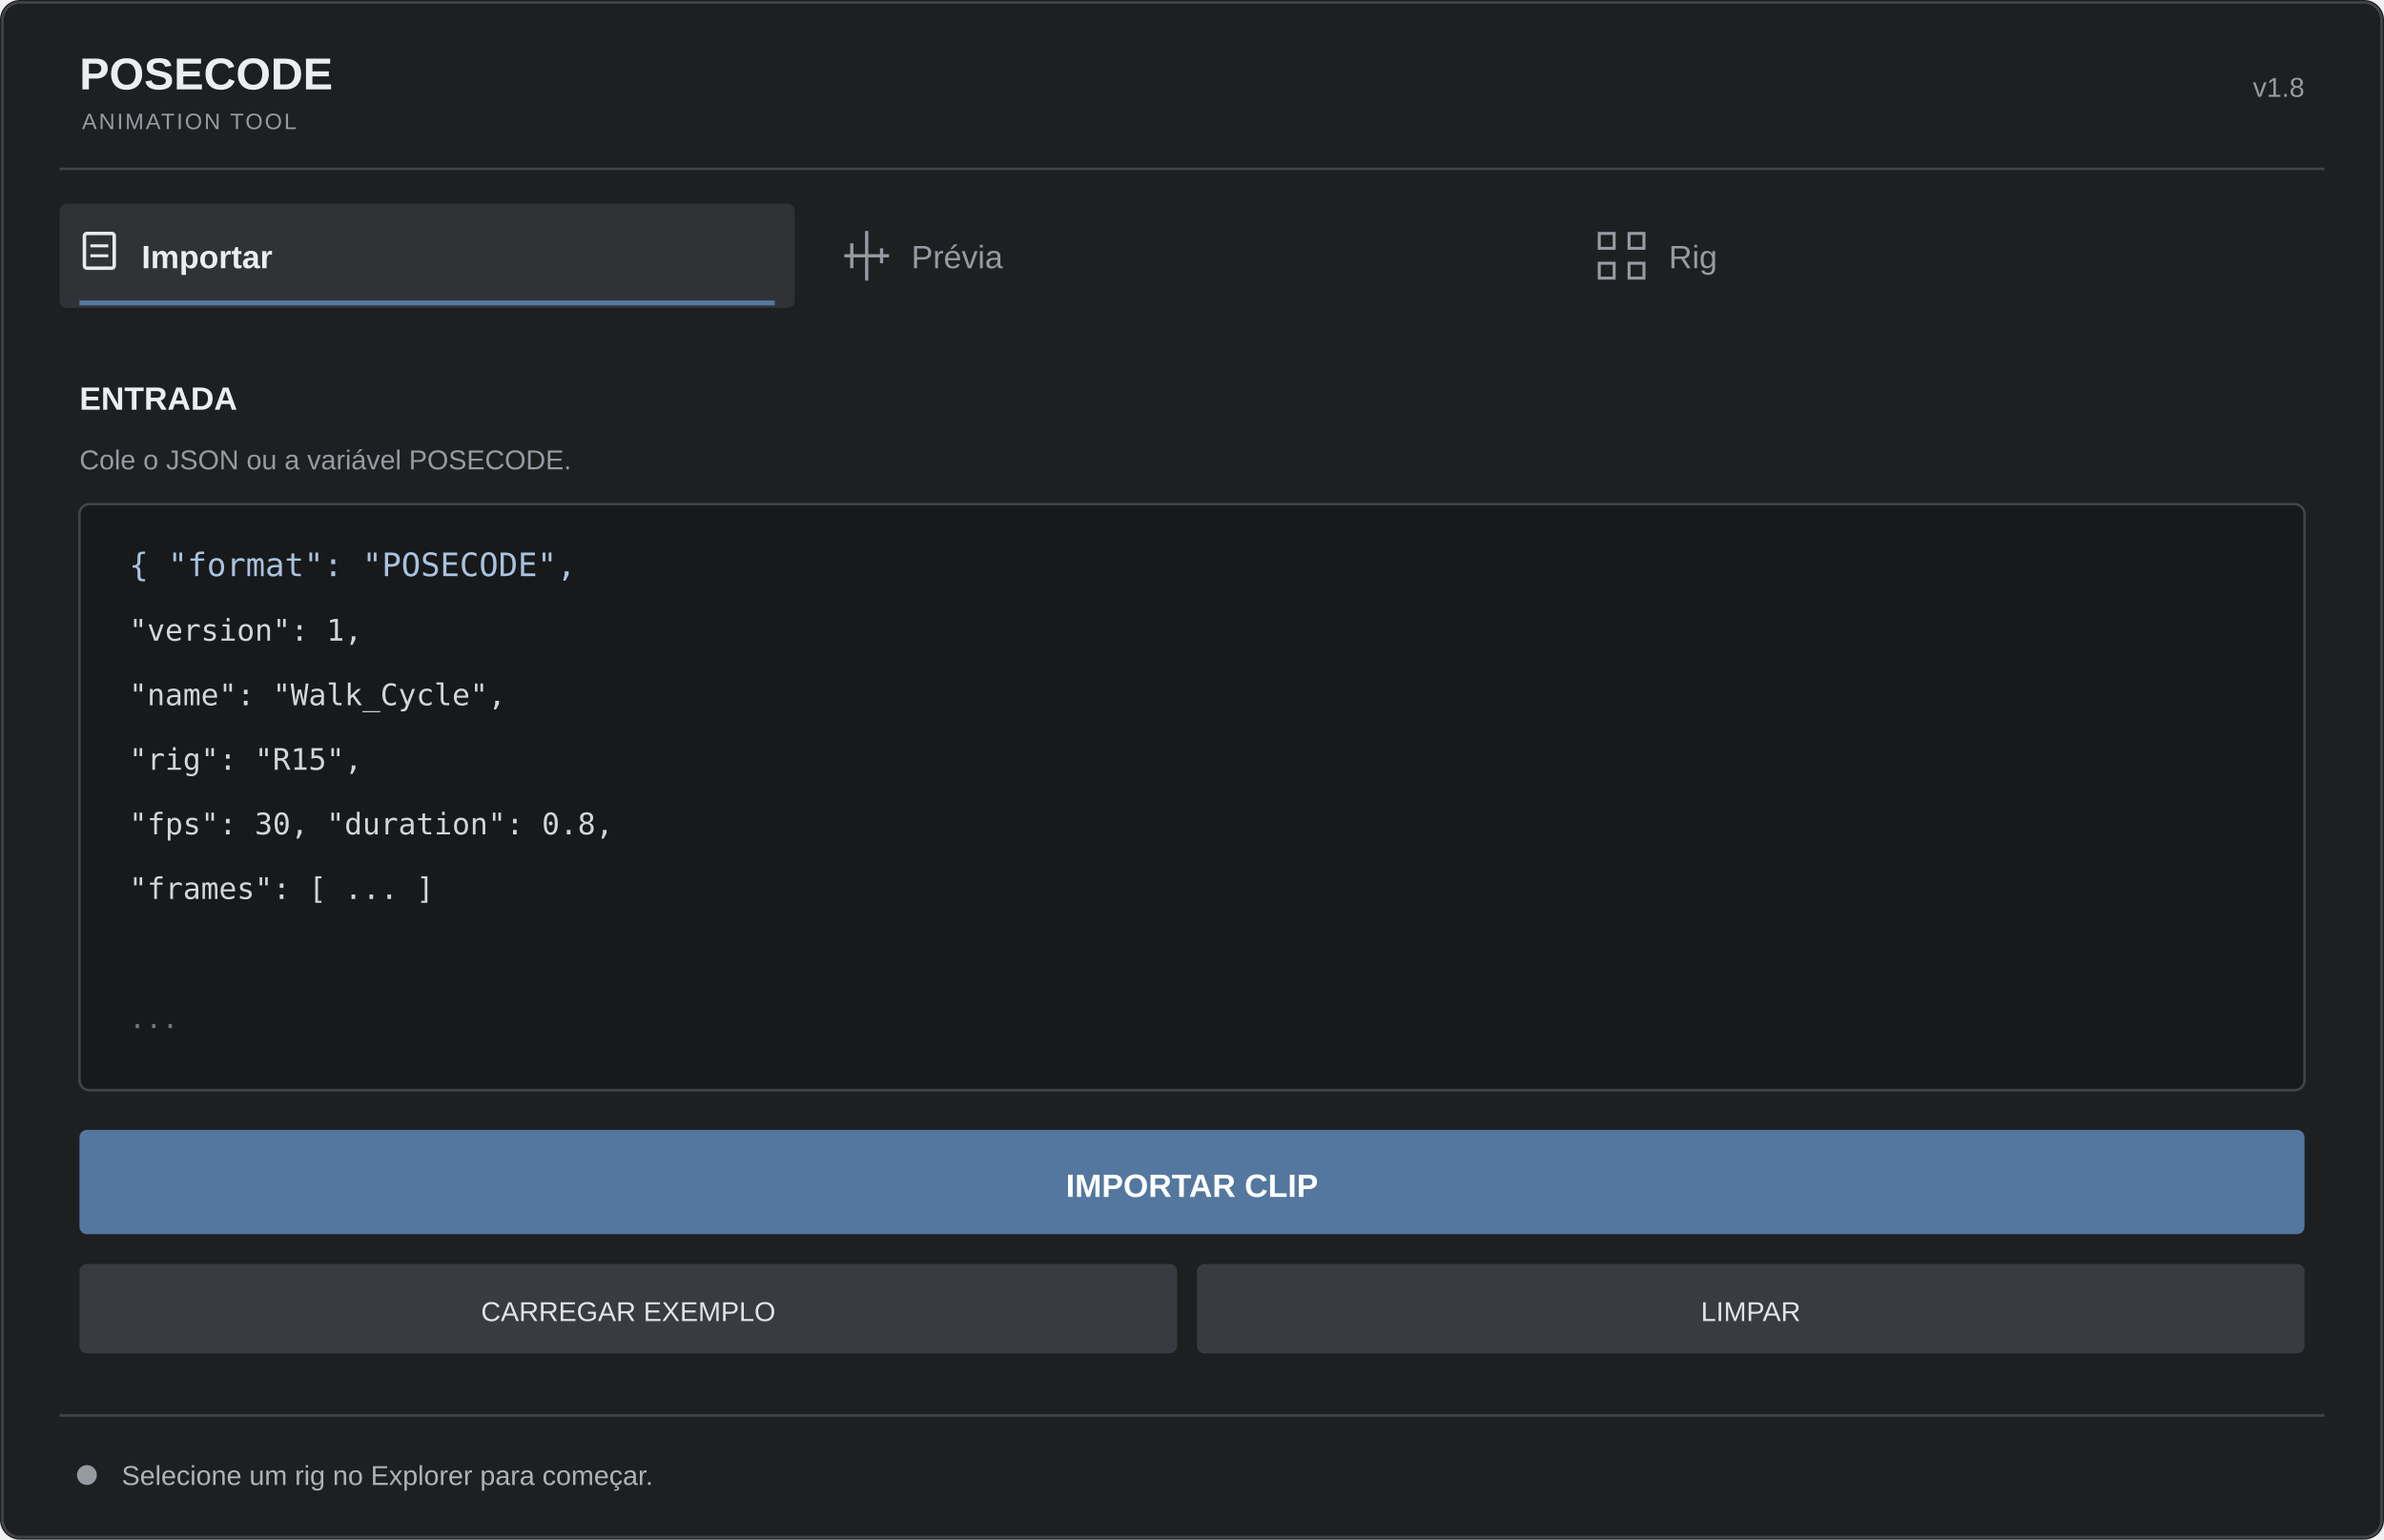
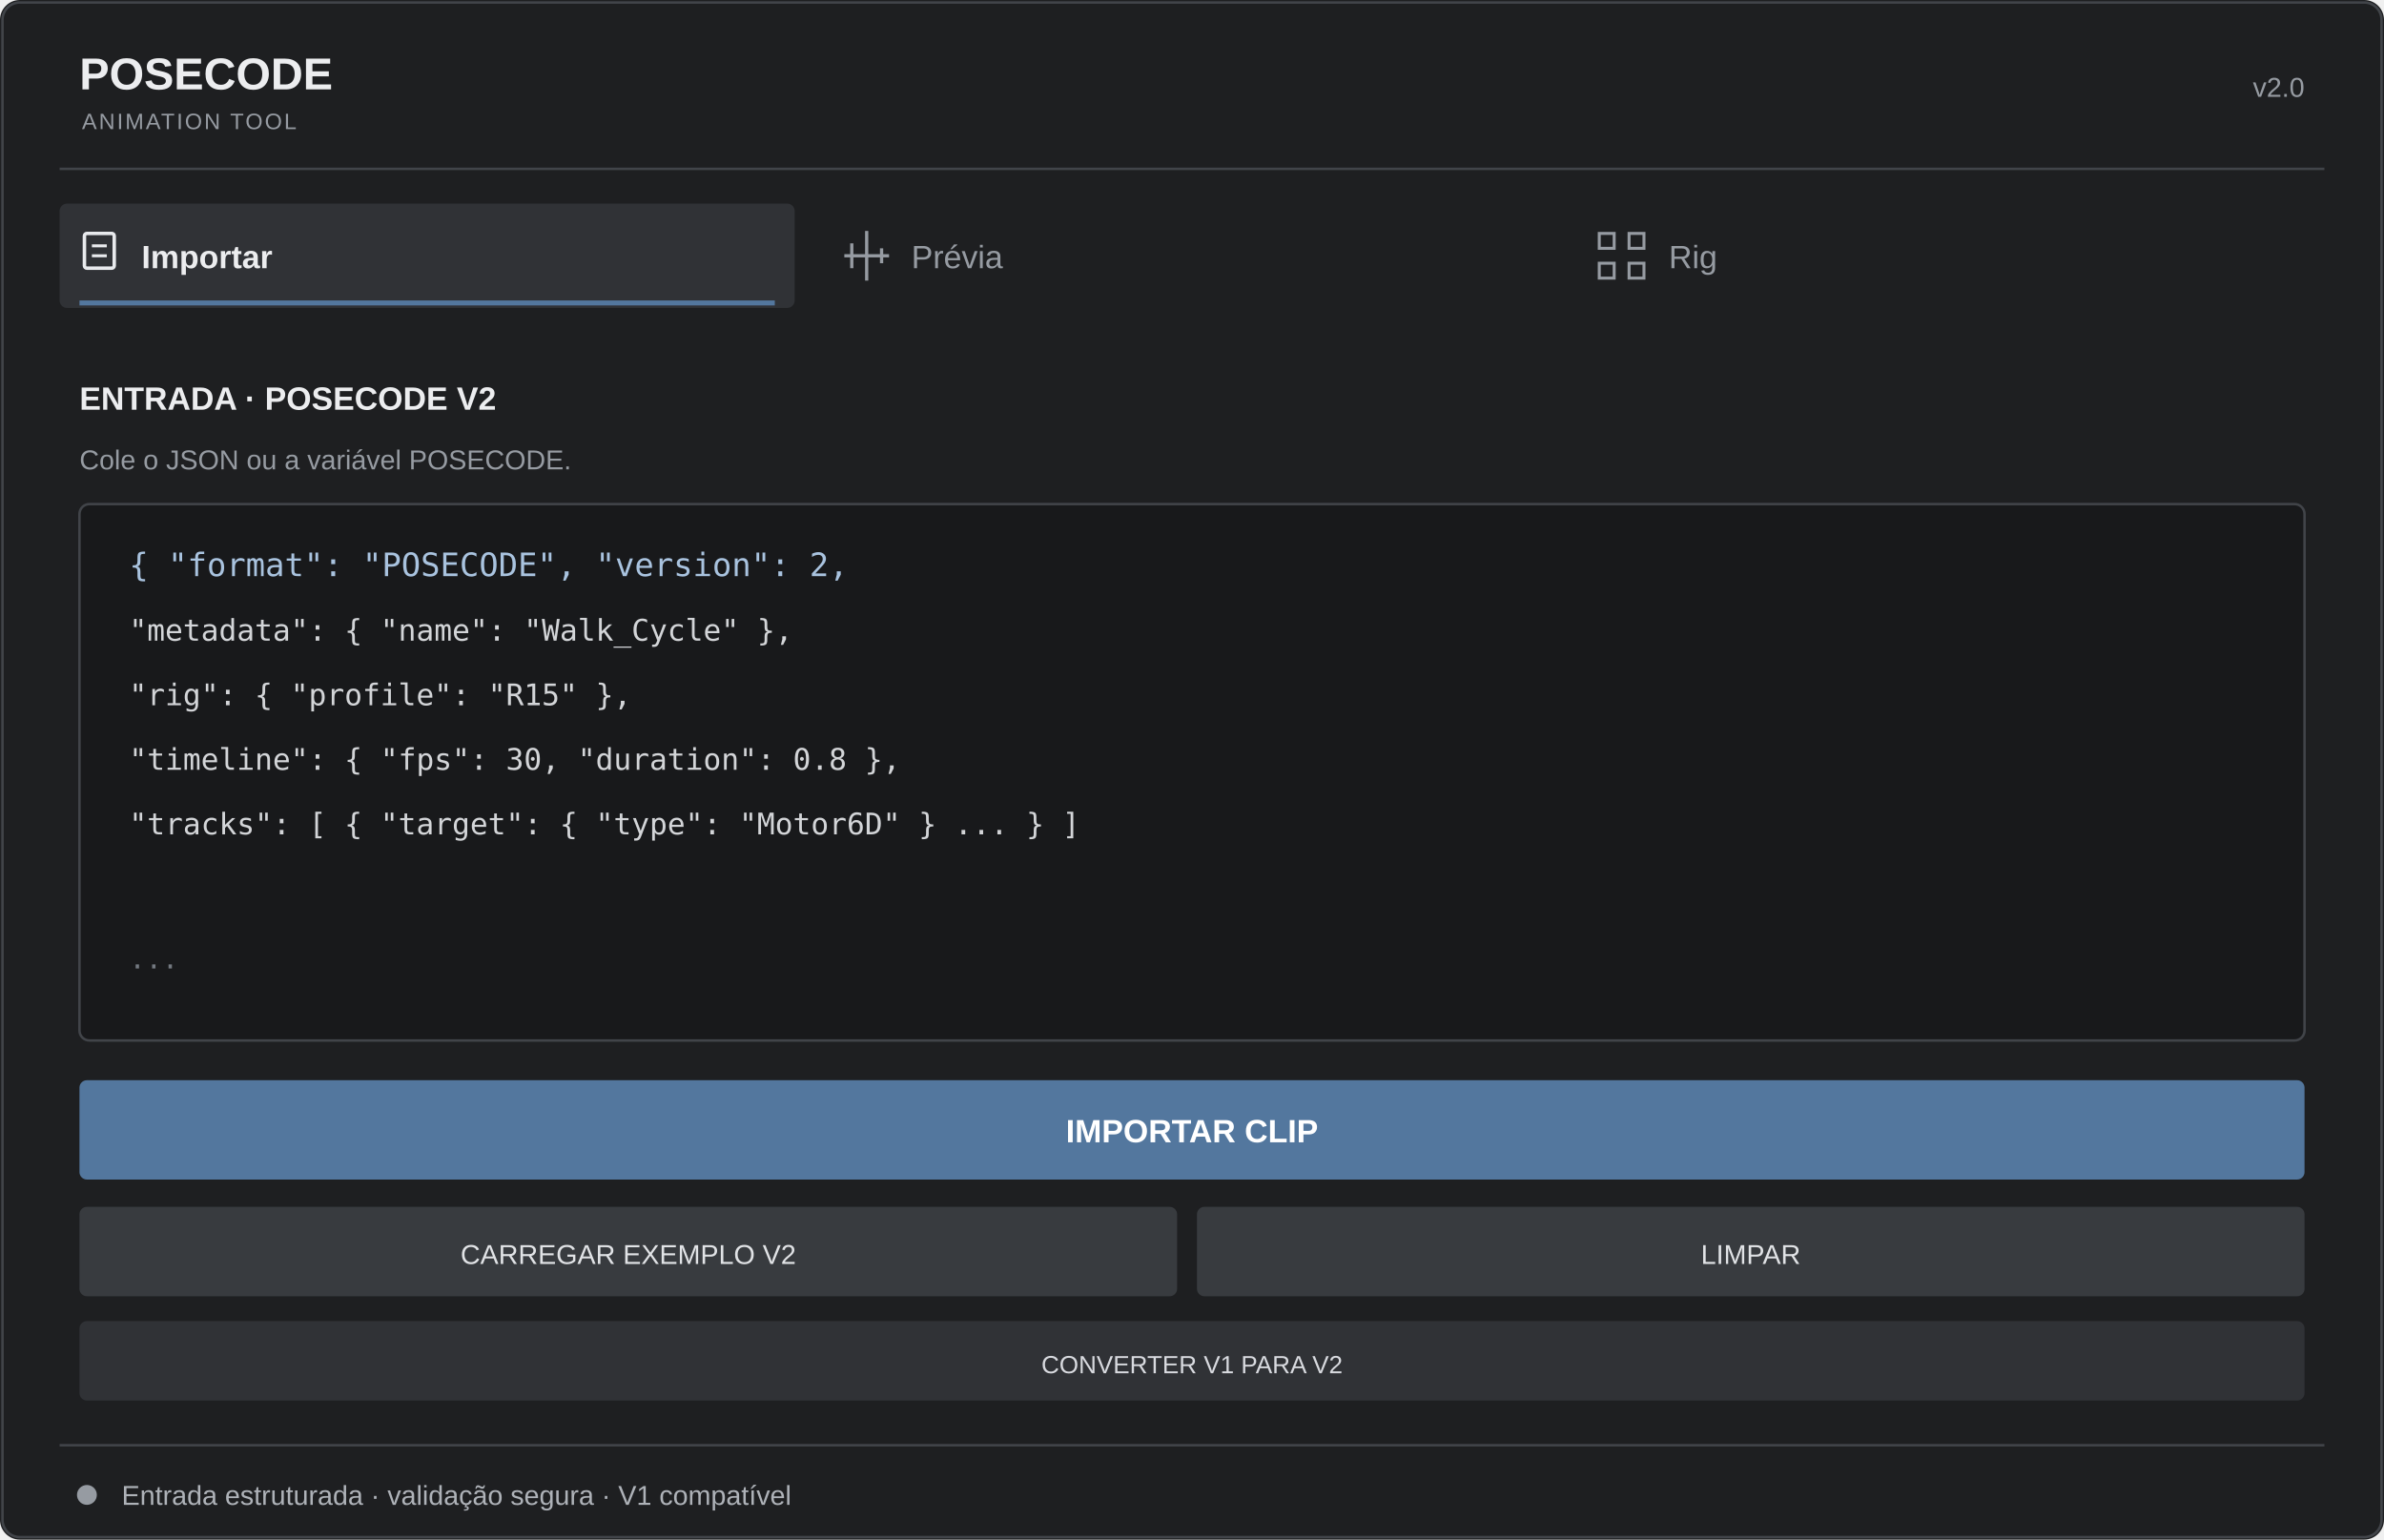
<svg xmlns="http://www.w3.org/2000/svg" width="960" height="620" viewBox="0 0 960 620" fill="none">
  <rect width="960" height="620" rx="8" fill="#1E1F21" />
  <rect x="1" y="1" width="958" height="618" rx="7" stroke="#414449" />
  <text x="32" y="36" fill="#ECEDEF" font-family="Arial,sans-serif" font-size="18" font-weight="700">POSECODE</text>
  <text x="33" y="52" fill="#969BA2" font-family="Arial,sans-serif" font-size="9" letter-spacing=".8">ANIMATION TOOL</text>
-   <text x="928" y="39" text-anchor="end" fill="#969BA2" font-family="Arial,sans-serif" font-size="11">v1.8</text>
+   <text x="928" y="39" text-anchor="end" fill="#969BA2" font-family="Arial,sans-serif" font-size="11">v2.0</text>
  <path d="M24 68H936" stroke="#414449" />
  <rect x="24" y="82" width="296" height="42" rx="3" fill="#303236" />
  <rect x="34" y="94" width="12" height="14" rx="1" stroke="#E8EAED" stroke-width="1.4" />
-   <path d="M37 99H43M37 103H43" stroke="#E8EAED" stroke-width="1.2" stroke-linecap="square" />
+   <path d="M37 99H43M37 103H43" stroke="#E8EAED" stroke-width="1.2" />
  <text x="57" y="108" fill="#ECEDEF" font-family="Arial,sans-serif" font-size="13" font-weight="600">Importar</text>
  <rect x="330" y="82" width="296" height="42" rx="3" fill="#1E1F21" />
  <path d="M340 103H358M343 98V108M349 93V113M355 100V106" stroke="#969BA2" stroke-width="1.3" />
  <text x="367" y="108" fill="#969BA2" font-family="Arial,sans-serif" font-size="13">Prévia</text>
  <rect x="632" y="82" width="304" height="42" rx="3" fill="#1E1F21" />
  <path d="M644 94H650V100H644ZM656 94H662V100H656ZM644 106H650V112H644ZM656 106H662V112H656Z" stroke="#969BA2" stroke-width="1.2" fill="none" />
  <text x="672" y="108" fill="#969BA2" font-family="Arial,sans-serif" font-size="13">Rig</text>
  <rect x="32" y="121" width="280" height="2" fill="#53779E" />
-   <text x="32" y="165" fill="#ECEDEF" font-family="Arial,sans-serif" font-size="13" font-weight="600">ENTRADA</text>
+   <text x="32" y="165" fill="#ECEDEF" font-family="Arial,sans-serif" font-size="13" font-weight="600">ENTRADA · POSECODE V2</text>
  <text x="32" y="189" fill="#969BA2" font-family="Arial,sans-serif" font-size="11">Cole o JSON ou a variável POSECODE.</text>
-   <rect x="32" y="203" width="896" height="236" rx="4" fill="#18191B" stroke="#414449" />
-   <text x="52" y="232" fill="#A9C3DF" font-family="monospace" font-size="13">{ "format": "POSECODE",</text>
-   <text x="52" y="258" fill="#D3D5D8" font-family="monospace" font-size="12">  "version": 1,</text>
-   <text x="52" y="284" fill="#D3D5D8" font-family="monospace" font-size="12">  "name": "Walk_Cycle",</text>
-   <text x="52" y="310" fill="#D3D5D8" font-family="monospace" font-size="12">  "rig": "R15",</text>
-   <text x="52" y="336" fill="#D3D5D8" font-family="monospace" font-size="12">  "fps": 30, "duration": 0.8,</text>
-   <text x="52" y="362" fill="#D3D5D8" font-family="monospace" font-size="12">  "frames": [ ... ]</text>
-   <text x="52" y="414" fill="#737981" font-family="monospace" font-size="11">...</text>
-   <rect x="32" y="455" width="896" height="42" rx="3" fill="#53779E" />
-   <text x="480" y="482" text-anchor="middle" fill="#FFFFFF" font-family="Arial,sans-serif" font-size="13" font-weight="700">IMPORTAR CLIP</text>
-   <rect x="32" y="509" width="442" height="36" rx="3" fill="#383B3F" />
-   <text x="253" y="532" text-anchor="middle" fill="#E1E3E6" font-family="Arial,sans-serif" font-size="11">CARREGAR EXEMPLO</text>
-   <rect x="482" y="509" width="446" height="36" rx="3" fill="#383B3F" />
-   <text x="705" y="532" text-anchor="middle" fill="#E1E3E6" font-family="Arial,sans-serif" font-size="11">LIMPAR</text>
-   <path d="M24 570H936" stroke="#414449" />
-   <circle cx="35" cy="594" r="4" fill="#969BA2" />
-   <text x="49" y="598" fill="#AEB2B8" font-family="Arial,sans-serif" font-size="11">Selecione um rig no Explorer para começar.</text>
+   <rect x="32" y="203" width="896" height="216" rx="4" fill="#18191B" stroke="#414449" />
+   <text x="52" y="232" fill="#A9C3DF" font-family="monospace" font-size="13">{ "format": "POSECODE", "version": 2,</text>
+   <text x="52" y="258" fill="#D3D5D8" font-family="monospace" font-size="12">  "metadata": { "name": "Walk_Cycle" },</text>
+   <text x="52" y="284" fill="#D3D5D8" font-family="monospace" font-size="12">  "rig": { "profile": "R15" },</text>
+   <text x="52" y="310" fill="#D3D5D8" font-family="monospace" font-size="12">  "timeline": { "fps": 30, "duration": 0.8 },</text>
+   <text x="52" y="336" fill="#D3D5D8" font-family="monospace" font-size="12">  "tracks": [ { "target": { "type": "Motor6D" } ... } ]</text>
+   <text x="52" y="390" fill="#737981" font-family="monospace" font-size="11">...</text>
+   <rect x="32" y="435" width="896" height="40" rx="3" fill="#53779E" />
+   <text x="480" y="460" text-anchor="middle" fill="#FFFFFF" font-family="Arial,sans-serif" font-size="13" font-weight="700">IMPORTAR CLIP</text>
+   <rect x="32" y="486" width="442" height="36" rx="3" fill="#383B3F" />
+   <text x="253" y="509" text-anchor="middle" fill="#E1E3E6" font-family="Arial,sans-serif" font-size="11">CARREGAR EXEMPLO V2</text>
+   <rect x="482" y="486" width="446" height="36" rx="3" fill="#383B3F" />
+   <text x="705" y="509" text-anchor="middle" fill="#E1E3E6" font-family="Arial,sans-serif" font-size="11">LIMPAR</text>
+   <rect x="32" y="532" width="896" height="32" rx="3" fill="#303236" />
+   <text x="480" y="553" text-anchor="middle" fill="#D8DADF" font-family="Arial,sans-serif" font-size="10">CONVERTER V1 PARA V2</text>
+   <path d="M24 582H936" stroke="#414449" />
+   <circle cx="35" cy="602" r="4" fill="#969BA2" />
+   <text x="49" y="606" fill="#AEB2B8" font-family="Arial,sans-serif" font-size="11">Entrada estruturada · validação segura · V1 compatível</text>
</svg>
